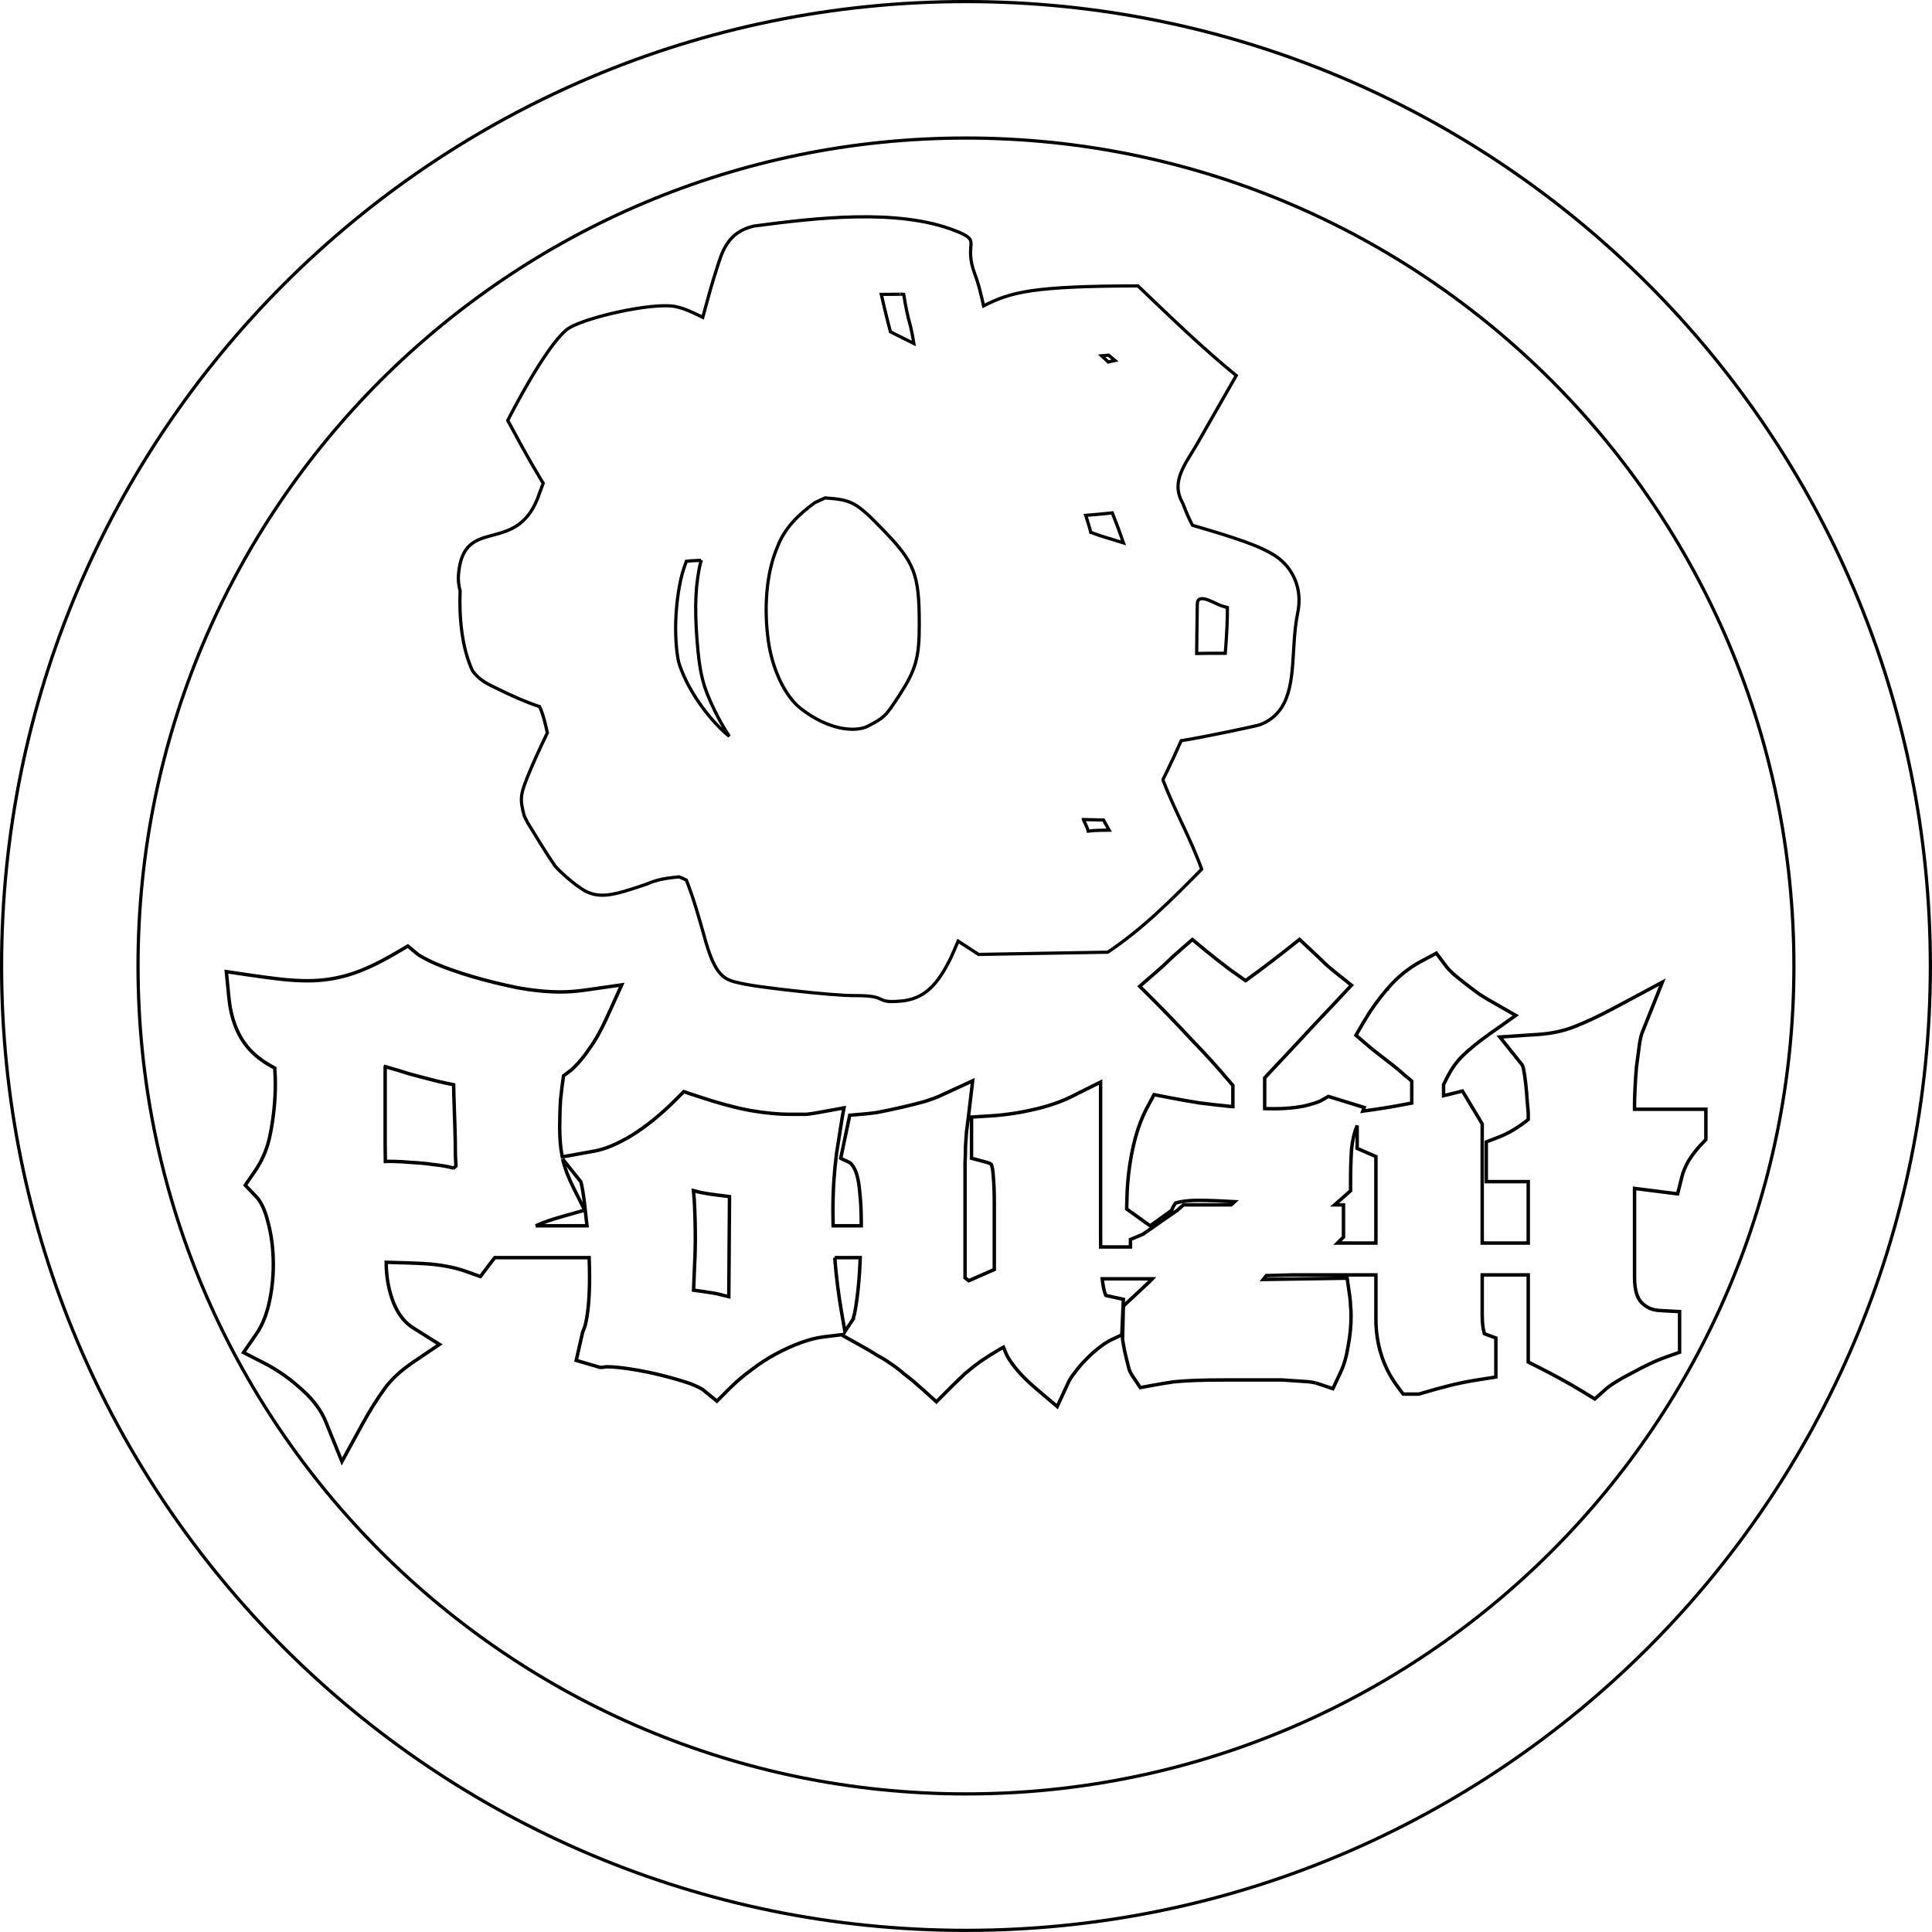
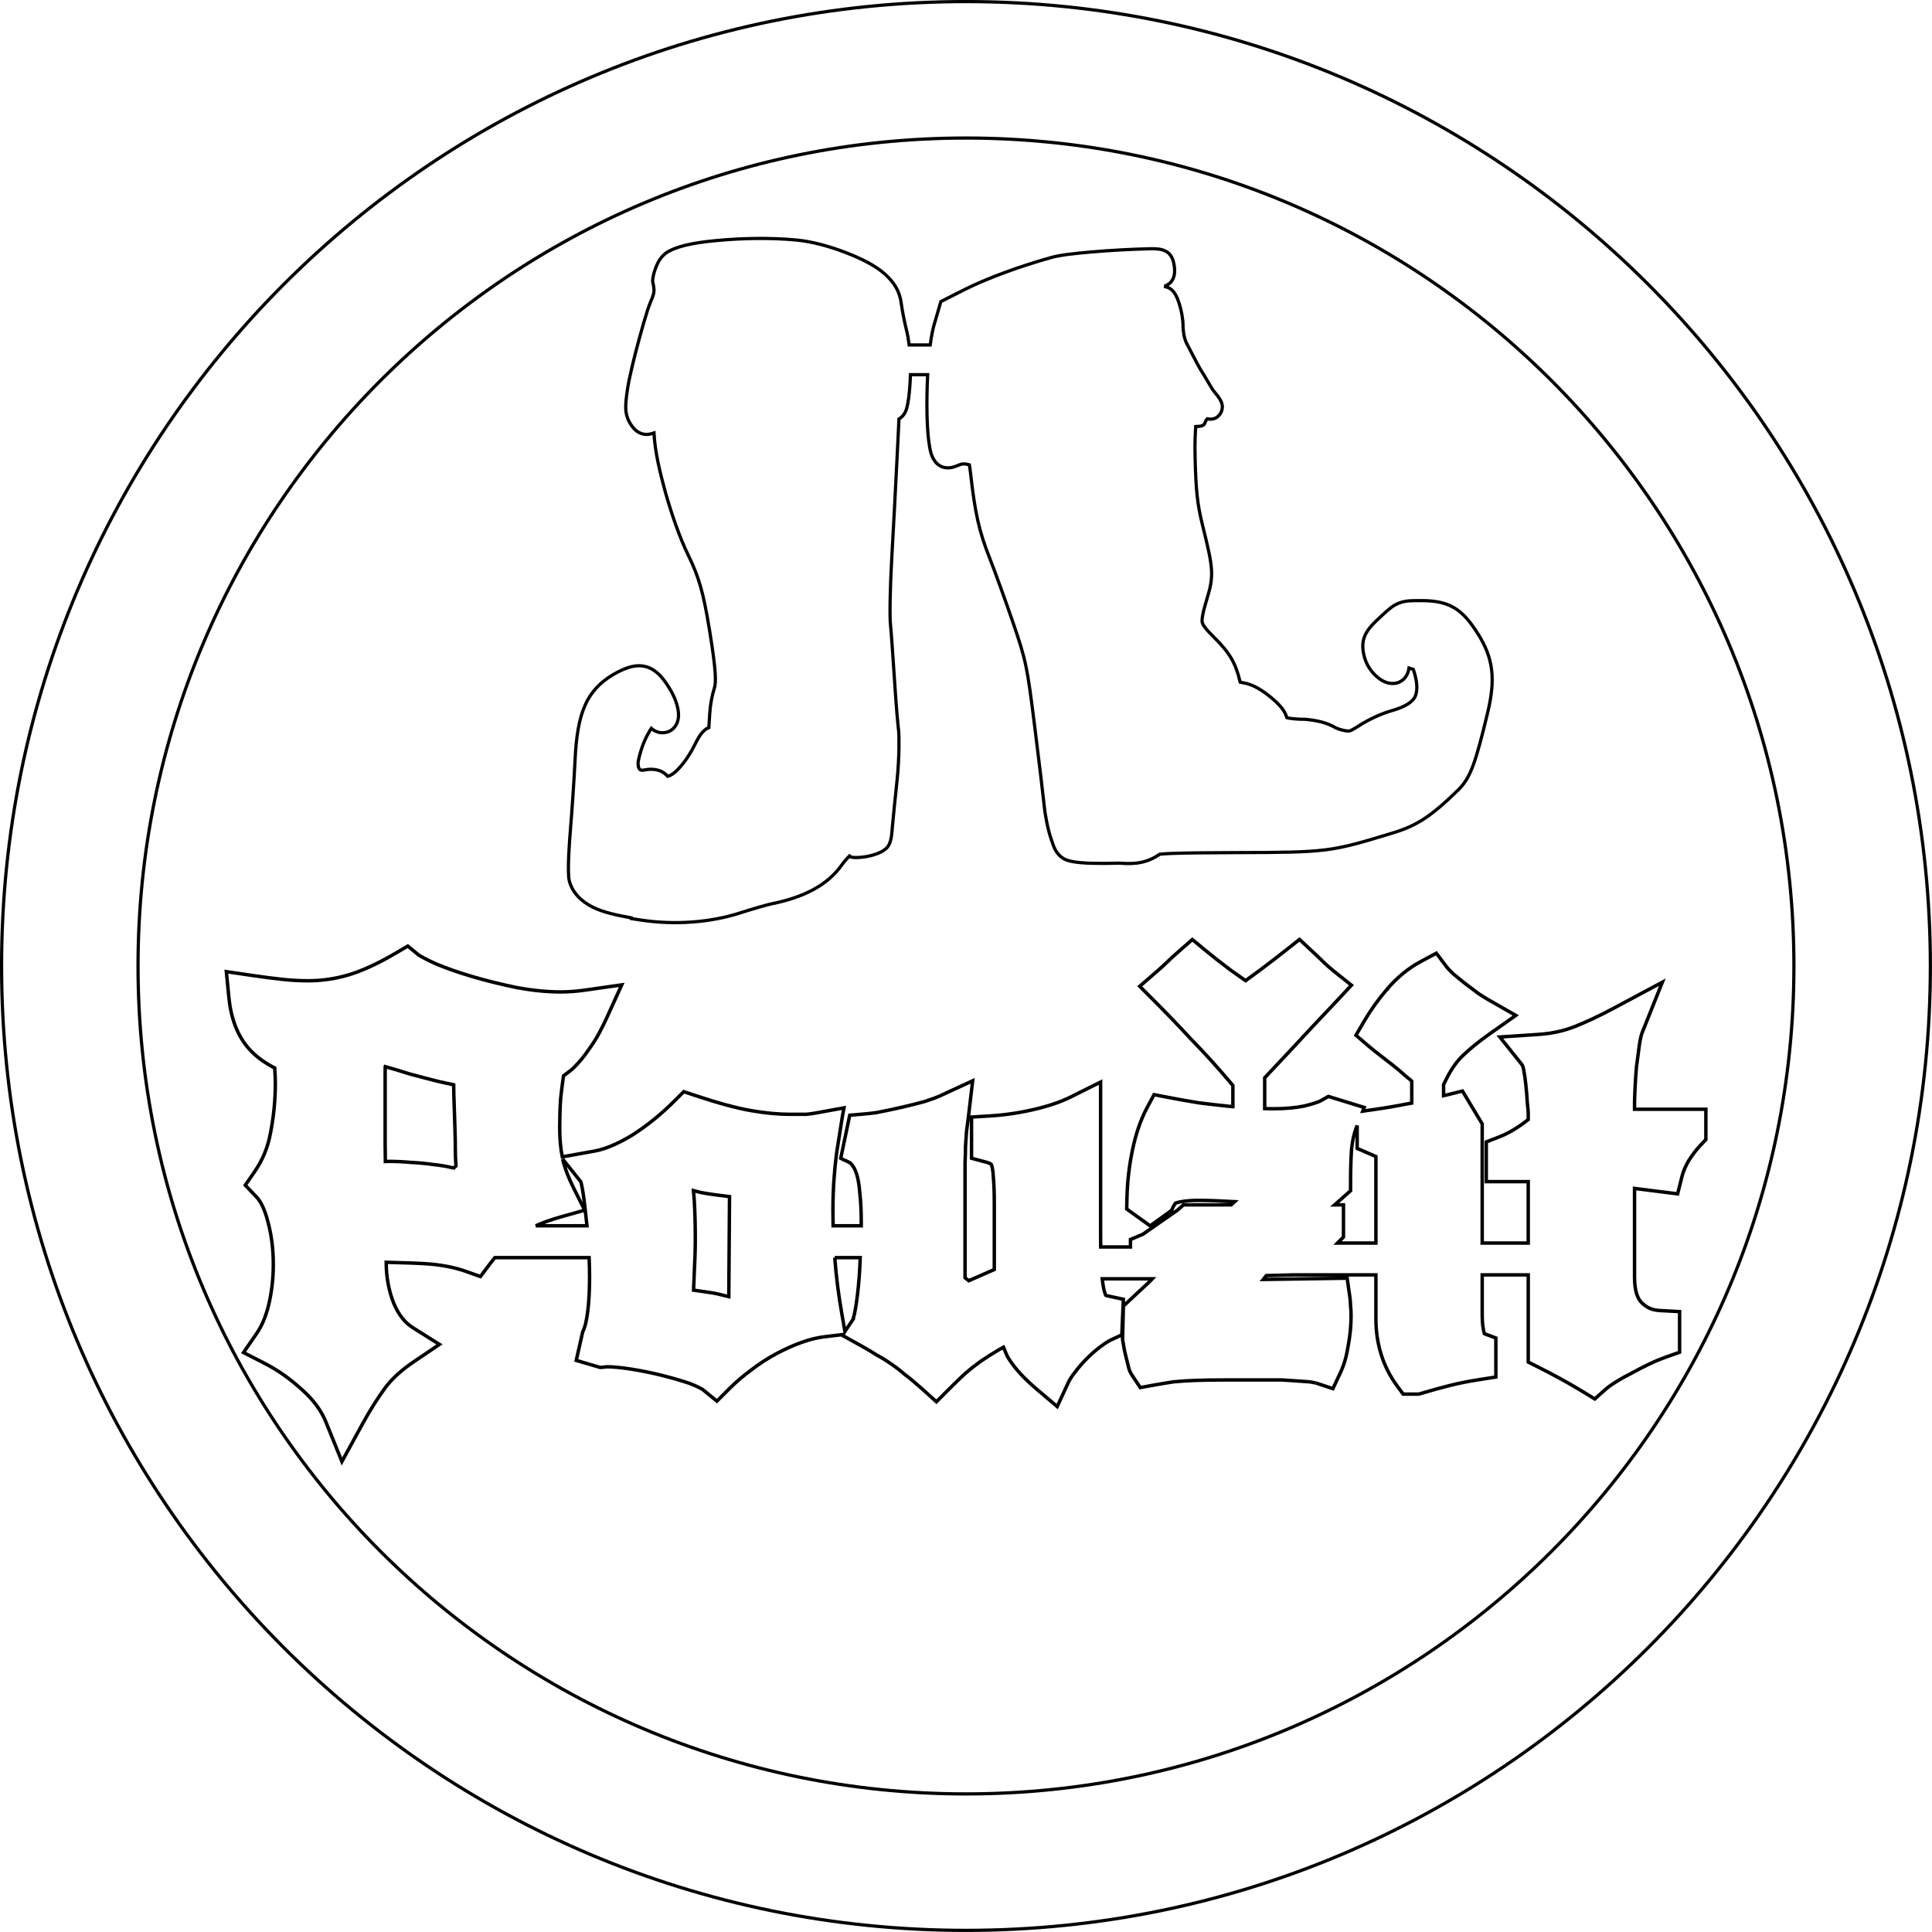
<svg xmlns="http://www.w3.org/2000/svg" version="1.2" viewBox="0 0 113.386 113.386" width="30mm" height="30mm" id="svg1" xml:space="preserve">
  <defs id="defs1">
    <clipPath clipPathUnits="userSpaceOnUse" id="cp1">
      <path d="m 275.5,535.5 c -143.78,0 -260,-116.22 -260,-260 0,-143.78 116.22,-260 260,-260 143.78,0 260,116.22 260,260 0,143.78 -116.22,260 -260,260 z" id="path1" />
    </clipPath>
    <clipPath clipPathUnits="userSpaceOnUse" id="cp1-5">
      <path d="m 275.5,535.5 c -143.78,0 -260,-116.22 -260,-260 0,-143.78 116.22,-260 260,-260 143.78,0 260,116.22 260,260 0,143.78 -116.22,260 -260,260 z" id="path1-3" />
    </clipPath>
    <clipPath clipPathUnits="userSpaceOnUse" id="cp1-06">
      <path d="m 275.5,535.5 c -143.78,0 -260,-116.22 -260,-260 0,-143.78 116.22,-260 260,-260 143.78,0 260,116.22 260,260 0,143.78 -116.22,260 -260,260 z" id="path1-26" />
    </clipPath>
    <clipPath clipPathUnits="userSpaceOnUse" id="cp1-8">
      <path d="m 275.5,535.5 c -143.78,0 -260,-116.22 -260,-260 0,-143.78 116.22,-260 260,-260 143.78,0 260,116.22 260,260 0,143.78 -116.22,260 -260,260 z" id="path1-8" />
    </clipPath>
    <clipPath clipPathUnits="userSpaceOnUse" id="cp1-0">
      <path d="m 275.5,535.5 c -143.78,0 -260,-116.22 -260,-260 0,-143.78 116.22,-260 260,-260 143.78,0 260,116.22 260,260 0,143.78 -116.22,260 -260,260 z" id="path1-2" />
    </clipPath>
+     <clipPath clipPathUnits="userSpaceOnUse" id="cp1-53">
+       <path d="m 275.5,535.5 c -143.78,0 -260,-116.22 -260,-260 0,-143.78 116.22,-260 260,-260 143.78,0 260,116.22 260,260 0,143.78 -116.22,260 -260,260 z" id="path1-5" />
+     </clipPath>
+     <clipPath clipPathUnits="userSpaceOnUse" id="cp1-6">
+       <path d="m 275.5,535.5 c -143.78,0 -260,-116.22 -260,-260 0,-143.78 116.22,-260 260,-260 143.78,0 260,116.22 260,260 0,143.78 -116.22,260 -260,260 z" id="path1-261" />
+     </clipPath>
+     <clipPath clipPathUnits="userSpaceOnUse" id="cp1-8-8">
+       <path d="m 275.5,535.5 c -143.78,0 -260,-116.22 -260,-260 0,-143.78 116.22,-260 260,-260 143.78,0 260,116.22 260,260 0,143.78 -116.22,260 -260,260 z" id="path1-8-7" />
+     </clipPath>
  </defs>
  <style id="style1">
		tspan { white-space:pre } 
		.s0 { fill: none;stroke: #ff0000;stroke-miterlimit:100 } 
	</style>
  <g id="layer2" style="display:inline" transform="scale(0.1989225)">
    <g id="layer3" transform="scale(5.027084)">
      <path id="path2" style="fill:none;stroke:#000000;stroke-width:0.95" transform="scale(0.1989225)" d="M 569.518,284.993 A 284.525,284.525 0 0 1 284.993,569.518 284.525,284.525 0 0 1 0.468,284.993 284.525,284.525 0 0 1 284.993,0.468 284.525,284.525 0 0 1 569.518,284.993 Z" />
      <path id="path2-9" style="fill:none;stroke:#000000;stroke-width:0.95;stroke-dasharray:none" transform="scale(0.1989225)" d="M 529.262,284.993 A 244.268,244.268 0 0 1 284.993,529.262 244.268,244.268 0 0 1 40.725,284.993 244.268,244.268 0 0 1 284.993,40.725 244.268,244.268 0 0 1 529.262,284.993 Z" />
    </g>
    <path id="path6-2" style="font-size:139.377px;font-family:'New Rocker';-inkscape-font-specification:'New Rocker';letter-spacing:2.118px;baseline-shift:baseline;white-space:pre;display:inline;overflow:visible;fill:none;stroke:#000000;stroke-width:1.017;stroke-dasharray:none;stroke-opacity:1;enable-background:accumulate;stop-color:#000000" d="m 383.395,277.16 -4.026,3.196 c -2.341,1.853 -4.894,3.804 -7.643,5.866 -1.468,1.087 -2.83,2.075 -4.237,3.101 -1.469,-1.032 -2.895,-2.029 -4.426,-3.122 -2.711,-2.034 -5.174,-3.958 -7.37,-5.772 l -3.921,-3.238 -3.827,3.354 c -1.645,1.439 -2.897,2.581 -3.869,3.553 -0.495,0.495 -1.536,1.444 -2.975,2.691 l -4.846,4.205 4.542,4.542 c 3.422,3.422 6.999,7.156 10.734,11.186 l 0.053,0.053 0.053,0.053 c 3.775,3.872 7.513,7.989 11.207,12.363 l 0.894,1.062 v 6.224 c -0.388,-0.028 -0.78,-0.057 -1.177,-0.084 -2.772,-0.287 -5.682,-0.627 -8.747,-1.009 -2.996,-0.484 -6.002,-1.007 -8.999,-1.587 l -4.331,-0.841 -2.082,3.89 c -1.931,3.621 -3.316,7.789 -4.3,12.489 -0.972,4.644 -1.512,9.391 -1.619,14.224 l -0.074,3.133 6.928,4.973 4.605,-3.322 1.714,-1.241 c 0.654,-1.634 1.166,-2.088 1.219,-2.155 h 0.011 l 0.063,-0.032 c 0.745,-0.298 3.11,-0.767 6.581,-0.767 3.26,0 6.938,0.168 10.734,0.378 l -1.02,0.946 h -14.098 l -1.703,1.535 -10.261,7.138 -3.659,1.545 v 2.208 h -8.789 c -0.016,-1.181 -0.021,-2.437 -0.021,-3.764 v -44.89 l -8.663,4.321 c -2.858,1.429 -6.454,2.7 -10.776,3.711 h -0.011 -0.011 c -4.238,1.014 -8.575,1.667 -13.015,1.945 l -5.603,0.347 v 12.153 l 4.436,1.188 c 0.672,0.179 1.011,0.371 1.072,0.4 h 0.011 l 0.252,0.221 0.084,0.053 c 0.013,0.029 0.006,0.022 0.063,0.168 0.14,0.363 0.423,1.553 0.505,3.343 v 0.137 l 0.021,0.137 c 0.174,1.912 0.273,4.556 0.273,7.822 v 19.365 l -7.527,3.291 -1.104,-0.852 v -27.176 -6.697 -0.021 c 0.086,-1.719 0.13,-3.339 0.137,-4.857 0.096,-1.53 0.189,-2.951 0.284,-4.289 0.195,-1.38 0.387,-2.862 0.578,-4.489 l 1.251,-10.597 -9.693,4.468 c -0.912,0.421 -2.465,1.006 -4.447,1.64 -2.064,0.561 -4.314,1.134 -6.781,1.703 -2.479,0.572 -4.955,1.089 -7.433,1.566 -2.445,0.374 -6.002,0.596 -7.916,0.778 l -2.66,12.721 c 0.855,0.513 2.713,1.084 3.091,1.63 l 0.158,0.21 0.168,0.21 c 0.378,0.453 0.854,1.271 1.272,2.597 0.409,1.297 0.762,3.159 0.936,5.509 l 0.011,0.116 0.011,0.126 c 0.262,2.274 0.41,5.153 0.41,8.568 0,0.312 0.002,0.62 0,0.936 h -8.305 c -0.037,-1.502 -0.053,-3.005 -0.053,-4.521 0,-6.4 0.434,-11.871 1.072,-16.863 l 1.714,-10.839 0.473,-2.565 -8.526,1.545 c -0.84,0.153 -1.739,0.273 -2.691,0.357 h -4.594 c -3.471,0 -7.363,-0.357 -11.659,-1.104 -4.121,-0.717 -9.611,-2.188 -16.295,-4.415 l -3.501,-1.167 -2.618,2.618 c -4.182,4.182 -8.45,7.61 -12.784,10.324 -4.328,2.61 -8.035,4.067 -10.912,4.584 l -9.525,1.714 c -0.471,-2.297 -0.767,-5.154 -0.767,-8.663 0,-2.715 0.087,-5.536 0.273,-8.463 0.216,-2.222 0.537,-4.508 0.862,-6.791 1.034,-0.806 2.139,-1.509 3.08,-2.45 1.622,-1.622 3.046,-3.351 4.268,-5.172 1.204,-1.655 2.281,-3.33 3.196,-5.046 0.838,-1.571 1.532,-2.97 2.103,-4.226 l 4.521,-9.935 -10.807,1.545 c -1.274,0.182 -2.495,0.311 -3.648,0.399 -1.13,0.087 -2.313,0.137 -3.564,0.137 -3.948,0 -8.197,-0.412 -12.731,-1.241 -4.704,-0.961 -9.146,-2.054 -13.33,-3.291 -4.193,-1.239 -7.808,-2.51 -10.818,-3.785 -2.96,-1.298 -4.934,-2.518 -5.004,-2.576 l -3.217,-2.639 -3.595,2.113 c -5.475,3.21 -10.204,5.326 -14.003,6.423 l -0.021,0.011 h -0.011 c -3.823,1.129 -7.766,1.693 -11.89,1.693 -2.357,0 -4.831,-0.132 -7.422,-0.41 -2.691,-0.288 -5.701,-0.679 -9.02,-1.167 l -7.569,-1.114 0.746,7.622 c 0.582,5.932 2.415,11.197 5.971,15.181 2.139,2.396 4.767,4.176 7.569,5.635 9.4e-4,0.128 0.011,0.261 0.011,0.389 v 0.21 l 0.021,0.21 c 0.089,1.252 0.137,2.503 0.137,3.753 0,4.79 -0.463,9.582 -1.388,14.392 l -0.011,0.042 -0.011,0.042 c -0.753,4.268 -2.293,8.037 -4.699,11.522 l -2.765,4.005 3.354,3.522 c 1.074,1.126 2.367,3.434 3.301,7.17 l 0.021,0.063 0.011,0.063 c 1.04,3.812 1.587,8 1.587,12.605 10e-7,4.025 -0.448,7.932 -1.335,11.754 -0.859,3.603 -2.098,6.422 -3.585,8.579 l -3.869,5.614 6.077,3.112 c 3.974,2.031 7.692,4.64 11.196,7.874 l 0.032,0.021 0.032,0.021 c 3.433,3.09 5.657,6.223 6.96,9.441 l 4.731,11.69 6.055,-11.06 c 2.184,-3.989 4.4,-7.502 6.613,-10.545 1.879,-2.583 4.671,-5.226 8.505,-7.811 l 7.611,-5.141 -7.78,-4.889 c -2.327,-1.463 -4.188,-3.66 -5.698,-7.212 -1.473,-3.703 -2.231,-7.69 -2.239,-12.121 3.756,0.108 7.654,0.19 10.986,0.378 h 0.011 c 4.907,0.273 9.114,1.083 12.647,2.344 l 4.153,1.482 2.639,-3.522 c 0.541,-0.721 1.075,-1.405 1.608,-2.061 h 27.828 c 0.081,1.991 0.126,3.867 0.126,5.635 0,5.426 -0.352,9.73 -0.936,12.731 l -0.011,0.074 -0.021,0.063 c -0.379,2.212 -1.052,3.347 -1.104,3.543 v 0.011 0.011 h 0.011 l -1.871,8.253 7.054,2.071 c 0.121,-0.024 0.217,-0.032 0.315,-0.032 h 0.494 l 0.494,-0.084 c 0.278,-0.046 0.545,-0.074 0.809,-0.074 1.615,0 3.994,0.217 6.981,0.683 3.003,0.469 6.018,1.076 9.031,1.829 3.011,0.753 5.743,1.55 8.232,2.376 2.321,0.87 3.823,1.756 3.9,1.819 l 4.195,3.427 3.827,-3.827 c 1.854,-1.854 3.949,-3.638 6.308,-5.362 l 0.063,-0.042 0.053,-0.053 c 2.337,-1.798 4.754,-3.355 7.243,-4.689 2.542,-1.362 5.049,-2.486 7.538,-3.375 2.433,-0.869 4.644,-1.393 6.613,-1.63 l 5.53,-0.662 -0.158,0.231 5.667,3.154 c 1.7,0.945 3.187,1.829 4.447,2.639 l 0.2,0.126 0.221,0.116 c 1.261,0.673 2.484,1.435 3.669,2.281 l 0.074,0.053 0.084,0.053 c 1.263,0.842 2.549,1.831 3.869,2.975 l 0.168,0.147 0.168,0.116 c 1.4,1.05 3.071,2.44 4.962,4.142 l 4.216,3.795 4.005,-4.016 c 1.519,-1.519 2.982,-2.927 4.394,-4.247 1.411,-1.232 2.919,-2.425 4.521,-3.585 1.734,-1.185 3.618,-2.379 5.656,-3.585 0.351,-0.198 0.859,-0.447 1.23,-0.652 0.434,1.048 0.804,2.137 1.367,3.101 l 0.053,0.074 0.042,0.084 c 1.983,3.173 4.783,6.104 8.368,9.146 l 6.003,5.088 3.301,-7.138 c 0.328,-0.711 0.953,-1.74 1.924,-2.954 l 0.063,-0.074 0.053,-0.074 c 1.014,-1.353 2.165,-2.68 3.469,-3.984 1.304,-1.304 2.632,-2.455 3.984,-3.469 1.353,-1.014 2.485,-1.698 3.249,-2.05 l 3.007,-1.388 0.473,-10.513 -4.731,-1.02 c -0.328,-0.07 -0.407,-0.107 -0.463,-0.147 -0.018,-0.049 -0.184,-0.35 -0.399,-1.125 -0.238,-0.855 -0.47,-2.129 -0.652,-3.753 h 14.781 l -0.799,0.831 -7.738,7.222 -0.242,9.83 0.231,1.367 c 0.103,0.558 0.177,1.135 0.294,1.682 0.317,1.478 0.643,2.83 0.978,4.058 0.351,1.287 0.23,1.869 1.535,3.827 l 2.187,3.28 3.858,-0.704 c 2.077,-0.378 4.053,-0.705 5.929,-0.988 1.81,-0.178 3.927,-0.327 6.371,-0.421 2.481,-0.095 5.494,-0.137 9.02,-0.137 h 13.583 3.08 l 4.279,0.284 c 1.383,0.092 2.656,0.182 3.858,0.273 1.104,0.17 1.957,0.376 1.808,0.326 l 5.046,1.682 2.26,-4.815 c 1.113,-2.366 1.801,-4.982 2.26,-7.906 0.558,-2.925 0.841,-5.865 0.841,-8.81 0,-0.962 -0.039,-1.887 -0.147,-2.796 -0.015,-0.904 -0.085,-1.801 -0.21,-2.681 l -0.799,-5.582 -24.769,0.378 c 0.441,-0.557 1.5e-4,-10e-4 0.925,-1.146 l 7.843,-0.2 h 24.485 v 13.068 c 0,7.262 2.099,14.06 6.245,19.67 l 1.787,2.428 h 4.647 l 0.841,-0.252 c 2.903,-0.871 5.691,-1.641 8.379,-2.313 2.591,-0.648 5.405,-1.209 8.431,-1.682 l 5.057,-0.788 V 394.748 l -3.364,-1.251 -0.011,-0.011 v -0.011 h 0.011 v -0.011 -0.011 -0.011 c -0.004,-0.015 -0.017,-0.046 -0.032,-0.084 -0.283,-0.766 -0.631,-2.634 -0.631,-5.341 v -11.88 h 13.583 v 25.715 l 3.301,1.661 c 1.503,0.751 3.453,1.765 5.803,3.038 2.301,1.246 4.548,2.539 6.749,3.879 l 3.774,2.302 3.312,-2.944 c 0.505,-0.449 1.511,-1.199 2.923,-2.082 1.421,-0.888 2.951,-1.738 4.584,-2.555 l 0.116,-0.063 0.116,-0.063 c 1.676,-0.931 3.396,-1.818 5.172,-2.66 1.731,-0.82 3.339,-1.48 4.804,-1.997 l 3.995,-1.409 v -11.995 l -5.667,-0.305 c -2.464,-0.13 -3.992,-0.816 -5.582,-2.386 -1.095,-1.157 -2.04,-3.273 -2.04,-7.454 v -26.198 l 12.71,1.608 1.293,-5.151 c 0.337,-1.349 0.958,-2.858 1.892,-4.51 1.078,-1.728 2.244,-3.278 3.522,-4.636 l 1.63,-1.724 v -8.947 h -21.047 v -1.934 c 0,-0.674 0.05,-2.135 0.147,-4.184 v -0.011 -0.011 c 0.094,-2.069 0.233,-4.187 0.421,-6.36 0.289,-2.309 0.575,-4.474 0.862,-6.487 0.265,-1.852 0.63,-3.126 0.683,-3.259 l 6.087,-15.233 -14.466,7.738 c -4.109,2.198 -7.933,3.991 -11.459,5.383 -3.157,1.246 -6.658,2.019 -10.587,2.281 l -11.428,0.767 6.581,8.221 c 0.068,0.143 0.295,0.607 0.41,1.22 v 0.032 l 0.011,0.042 c 0.253,1.267 0.479,2.777 0.662,4.521 v 0.021 0.021 c 0.187,1.682 0.327,3.355 0.421,5.036 l 0.011,0.189 0.021,0.179 c 0.186,1.583 0.263,2.741 0.263,3.038 v 1.829 c -2.783,2.199 -5.611,3.982 -8.558,5.12 l -3.827,1.482 v 11.722 h 12.384 v 18.114 h -13.583 v -35.155 l -5.824,-9.693 -4.3,1.072 c -0.382,0.095 -0.82,0.191 -1.272,0.294 v -3.27 l 0.915,-1.829 c 1.44,-2.879 3.044,-5.074 4.752,-6.707 v -0.011 c 2.119,-2.031 4.78,-4.193 7.969,-6.444 l 7.674,-5.414 -8.158,-4.668 c -0.485,-0.277 -1.472,-0.881 -2.723,-1.682 -1.212,-0.929 -2.492,-1.898 -3.858,-2.902 -1.296,-1.018 -2.543,-2.026 -3.743,-3.038 -0.98,-0.905 -1.65,-1.657 -1.882,-1.966 l -3.08,-4.1 -4.521,2.418 c -3.7,1.973 -7.02,4.715 -9.924,8.084 v 0.011 h -0.011 c -2.598,3.031 -4.851,6.158 -6.739,9.378 l -2.523,4.31 3.795,3.259 c 0.839,0.719 1.887,1.555 3.227,2.586 1.276,0.981 2.606,2.008 3.984,3.091 1.284,1.009 2.46,2.014 3.532,2.996 l 0.189,0.168 0.2,0.158 c 0.672,0.517 1.197,0.969 1.535,1.283 v 6.476 c -3.964,0.772 -7.624,1.404 -10.965,1.882 l -3.48,0.494 0.421,-1.083 -10.576,-3.259 -2.25,1.293 c -0.389,0.222 -2.265,0.941 -4.994,1.566 -2.496,0.494 -5.466,0.778 -8.905,0.778 -0.73,0 -1.616,-0.013 -2.639,-0.042 v -9.083 c 5.883,-6.244 10.438,-11.115 13.698,-14.655 l 0.053,-0.063 c 3.542,-3.739 6.035,-6.376 7.443,-7.885 l 4.405,-4.72 -5.046,-4.026 c -1.391,-1.113 -2.402,-2.013 -2.933,-2.544 -0.884,-0.884 -2.065,-2.009 -3.585,-3.427 z m -269.742,37.521 c 2.413,0.676 4.828,1.403 7.243,2.176 l 0.137,0.042 0.137,0.032 c 2.624,0.706 5.34,1.419 8.158,2.124 1.415,0.354 3.019,0.651 4.521,0.978 0.017,1.104 0.053,1.971 0.053,3.217 v 0.095 l 0.011,0.105 c 0.1,2.985 0.195,5.962 0.294,8.947 0.098,2.927 0.147,5.648 0.147,8.158 v 0.116 0.116 c 0.053,1.371 0.115,2.17 0.168,3.227 -0.213,0.216 -0.475,0.361 -0.683,0.589 h -0.011 -0.011 v 0.011 l -0.011,0.011 -0.011,0.011 v 0.011 l -0.011,0.011 -0.011,0.011 -0.011,0.011 c -0.013,0.008 -0.031,0.012 -0.042,0.021 l 0.084,-0.095 c -1.812,-0.473 -3.762,-0.802 -5.887,-1.02 -2.121,-0.312 -4.319,-0.524 -6.592,-0.631 -2.298,-0.205 -4.522,-0.315 -6.665,-0.315 -0.331,0 -0.64,0.036 -0.967,0.042 -0.02,-1.649 -0.063,-3.323 -0.063,-4.952 v -11.943 -9.399 c 0,-0.557 0.018,-1.142 0.021,-1.703 z m 286.752,17.378 v 6.76 l 5.53,2.386 v 25.536 h -11.333 c 0.008,-0.008 0.013,-0.013 0.021,-0.021 l 1.745,-1.745 v -9.504 h -2.607 l 4.699,-4.163 v -2.691 c 0,-3.526 0.101,-6.678 0.284,-9.472 0.259,-2.626 0.758,-4.766 1.398,-6.402 z m -234.408,9.893 5.372,6.718 c 0.103,0.362 0.255,1.001 0.421,1.913 0.357,1.961 0.691,4.446 0.978,7.412 l 0.011,0.095 0.011,0.095 c 0.145,1.122 0.272,2.272 0.389,3.459 h -15.097 c 2.028,-0.927 4.523,-1.814 7.454,-2.639 l 6.97,-1.966 -3.238,-6.465 c -1.632,-3.265 -2.7,-6.141 -3.259,-8.537 -0.005,-0.024 -0.005,-0.06 -0.011,-0.084 z m 38.583,9.293 c 0.662,0.166 1.209,0.355 1.913,0.515 l 0.063,0.021 0.063,0.011 c 2.812,0.575 5.727,0.861 8.61,1.241 l -0.21,29.531 c -1.495,-0.326 -2.838,-0.773 -4.405,-1.041 -2.171,-0.371 -4.002,-0.593 -5.992,-0.883 0.072,-1.713 0.159,-3.408 0.21,-5.141 0.204,-3.765 0.305,-7.143 0.305,-10.166 0,-3.786 -0.1,-7.525 -0.305,-11.217 v -0.011 c -0.049,-0.898 -0.187,-1.936 -0.252,-2.86 z m 41.694,19.796 h 7.517 c -0.1,3.067 -0.289,5.941 -0.557,8.621 -0.286,2.86 -0.616,5.241 -0.967,7.086 l -0.032,0.137 -0.021,0.137 c -0.163,1.144 -0.565,2.081 -0.578,2.218 l 0.011,0.011 0.011,-0.011 c 0.038,-0.035 0.128,-0.177 0.305,-0.442 l -2.681,4.026 -0.946,-5.404 c -0.948,-5.37 -1.631,-10.825 -2.061,-16.379 z" />
-     <path id="path3" style="baseline-shift:baseline;display:inline;overflow:visible;opacity:1;fill:none;stroke:#000000;stroke-width:0.95;stroke-dasharray:none;stroke-opacity:1;enable-background:accumulate;stop-color:#000000;stop-opacity:1" d="m 222.458,66.687 c -2.179,0.521 -5.256,1.555 -7.57,4.723 -1.77,2.423 -2.401,4.746 -3.279,7.413 -1.62,4.922 -2.981,10.031 -4.271,14.806 -2.974,-1.454 -5.208,-2.58 -8.012,-3.171 -6.751,-1.424 -28.13,3.478 -32.185,6.844 -6.219,5.161 -15.913,23.93 -17.34,26.736 l 4.33,7.963 c 1.329,2.442 3.623,6.415 5.312,9.22 l 0.815,1.355 -0.972,2.612 c -6.362,19.693 -22.663,6.029 -24.026,24.478 -0.091,1.239 -0.013,2.892 0.491,4.595 -0.311,7.355 0.403,16.714 3.643,23.614 2.116,2.971 4.944,4.119 6.804,5.047 4.654,2.321 9.275,4.341 13,5.547 0.149,0.321 0.783,1.651 1.483,4.32 0.605,2.308 0.742,3.35 0.785,3.466 -1.744,3.574 -3.489,7.382 -4.841,10.575 -3.225,7.616 -3.32,8.592 -2.003,13.746 0.329,0.776 0.704,1.509 1.1,2.229 2.673,4.276 5.22,8.655 8.081,12.764 1.948,2.138 4.868,4.651 7.197,6.245 4.209,3.158 8.196,2.52 12.794,1.276 2,-0.589 4.441,-1.368 6.961,-2.229 3.119,-1.452 6.295,-1.828 9.573,-2.17 0.617,0.256 0.986,0.357 1.915,0.844 0.243,0.127 0.172,0.095 0.265,0.147 2.157,5.442 3.724,11.104 5.322,16.731 2.715,10.026 5.062,12.218 8.768,13.226 4.049,1.1 10.361,1.848 17.497,2.651 7.159,0.805 14.241,1.463 18.636,1.453 9.486,-0.022 5.242,2.242 12.636,1.64 7.669,-0.457 11.394,-5.468 14.708,-11.871 0.922,-1.827 1.743,-3.866 2.602,-5.862 0.059,0.039 0.128,0.099 0.187,0.137 l 5.852,3.8 18.979,-0.334 19.117,-0.324 c 10.342,-6.882 19.054,-15.678 27.718,-24.478 -3.206,-8.969 -7.96,-17.297 -11.36,-26.166 -0.044,-0.453 -0.239,0.058 0.805,-2.042 1.299,-2.615 3.207,-6.717 4.448,-9.573 0.035,-0.08 0.035,-0.062 0.069,-0.137 6.966,-1.102 22.244,-4.347 23.201,-4.703 2.506,-0.932 4.843,-2.571 6.51,-5.243 4.299,-6.892 2.665,-17.548 4.575,-27.345 0.326,-1.405 0.471,-2.836 0.471,-4.291 0,-4.687 -2.153,-9.483 -6.441,-12.568 -4.61,-3.317 -13.2,-5.959 -24.978,-9.406 -0.511,-0.884 -1.556,-3.045 -2.936,-6.628 -3.65,-6.352 1.011,-11.648 4.202,-17.232 l 11.635,-20.315 c -10.147,-8.281 -19.539,-17.405 -28.994,-26.451 -31.028,0.034 -37.589,1.812 -45.558,5.901 -0.137,-0.623 -0.26,-1.246 -0.412,-1.875 -0.553,-2.285 -1.132,-4.832 -2.052,-7.226 -3.833,-9.98 2.551,-9.787 -5.979,-13.118 -16.892,-6.595 -41.01,-3.759 -59.274,-1.345 z m 43.074,20.079 c 0.449,0.008 0.689,0.066 1.09,0.098 0.066,0.338 0.033,0.147 0.088,0.511 0.421,2.773 1.129,6.148 1.856,8.65 0.253,0.87 0.831,3.829 1.041,5.302 -0.847,-0.416 -1.511,-0.73 -2.445,-1.198 l -4.458,-2.239 -0.668,-2.582 c -0.691,-2.655 -1.45,-5.922 -2.023,-8.454 1.843,-0.027 6.766,-0.026 5.518,-0.088 z m 61.542,18.017 1.895,1.581 c -0.651,0.144 -1.355,0.246 -1.983,0.432 L 324.993,104.96 c 0.029,-0.003 0.079,0.003 0.108,0 z m -83.595,42.121 c 7.82,0.541 9.187,1.317 16.79,9.141 9.629,9.91 10.927,13.236 10.948,28.13 0.015,9.905 -1.023,13.492 -5.999,21.129 -3.888,5.968 -4.324,6.403 -9.082,8.896 -3.733,1.956 -11.809,1.242 -20.02,-5.273 -4.31,-3.42 -8.248,-11.089 -9.465,-20.059 -1.26,-9.282 -0.65,-19.628 2.661,-27.374 2.193,-5.805 6.255,-9.647 11.115,-13.216 l 2.985,-1.365 z m 84.685,4.418 c 0.863,2.176 2.051,5.255 2.965,7.943 0.112,0.33 0.229,0.589 0.344,0.913 -1.982,-0.591 -2.697,-0.881 -5.174,-1.6 -3.099,-0.9 -4.34,-1.545 -4.497,-1.551 -0.341,-1.411 -0.927,-3.209 -1.483,-4.978 2.86,-0.226 5.578,-0.476 7.845,-0.727 z m -121.318,13.991 c -1.669,6.607 -1.969,13.614 -1.188,23.682 0.754,9.714 1.746,13.527 5.155,20.57 1.256,2.596 2.751,5.211 4.35,7.678 -5.164,-4.163 -11.862,-12.658 -14.738,-21.237 -0.651,-1.941 -1.251,-7.314 -1.06,-12.813 0.19,-5.499 1.055,-11.41 2.307,-15.238 0.349,-1.068 0.577,-1.673 0.825,-2.356 0.469,-0.052 0.912,-0.108 1.443,-0.147 0.843,-0.062 1.919,-0.091 2.906,-0.137 z m 153.964,13.559 c 0.736,0.198 0.734,0.209 1.306,0.373 0.008,1.432 0.006,3.084 -0.118,5.695 -0.134,2.809 -0.317,5.546 -0.501,7.806 h -4.85 c -1.502,0 -2.364,0.052 -3.594,0.069 l 0.069,-6.215 c 0.034,-3.098 0.08,-6.042 0.118,-8.267 0.01,-3.825 5.075,-0.168 7.57,0.54 z m -41.189,62.917 0.628,0.02 5.312,0.118 1.679,2.995 c -2.154,0.014 -4.3,0.045 -6.225,0.285 -0.078,-0.233 -0.09,-0.51 -0.177,-0.736 -0.331,-0.859 -0.83,-1.832 -1.217,-2.68 z" />
+     <g id="path6" style="opacity:1" />
+     <path id="path4" style="baseline-shift:baseline;display:inline;overflow:visible;opacity:1;fill:none;stroke:#000000;stroke-width:0.95;stroke-dasharray:none;stroke-opacity:1;enable-background:accumulate;stop-color:#000000;stop-opacity:1" d="m 213.661,70.772 c -6.869,0.554 -12.607,1.356 -16.348,3.358 -2.455,1.314 -3.459,3.708 -4.114,5.616 -0.35,1.02 -0.603,2.096 -0.658,3.22 0.949,4.062 0.135,3.684 -1.483,8.503 -0.752,2.382 -1.582,5.244 -2.386,8.189 -1.606,5.889 -3.09,11.953 -3.584,15.435 -0.344,2.425 -0.546,4.091 -0.461,5.675 0.09,1.675 0.633,3.158 1.414,4.35 0.592,0.904 1.55,2.295 3.328,2.838 1.408,0.429 2.598,0.116 3.574,-0.216 0.32,5.867 1.799,11.688 3.339,17.388 1.878,6.65 4.288,13.558 6.696,18.498 3.231,6.628 4.511,11.052 6.323,22.101 1.985,12.102 2.019,15.624 1.433,17.398 -0.673,2.04 -1.171,4.855 -1.325,7.168 l -0.285,4.399 c -0.323,0.14 -0.606,0.209 -1.001,0.53 -1.542,1.253 -2.292,2.816 -3.279,4.772 -2.075,4.11 -4.609,7.089 -6.333,8.306 -0.833,0.588 -1.461,0.716 -1.542,0.727 -1.73,-2.044 -4.442,-2.334 -6.686,-1.885 -1.133,0.227 -1.313,0.045 -1.522,-0.137 -0.171,-0.15 -0.511,-0.572 -0.511,-1.885 1.2e-4,-0.625 0.724,-3.771 1.816,-6.303 0.544,-1.262 1.204,-2.523 1.816,-3.525 0.132,-0.216 0.164,-0.211 0.295,-0.403 0.863,0.798 2.004,1.296 3.24,1.296 2.091,0 3.629,-1.142 4.359,-2.975 0.542,-1.36 0.458,-2.695 0.275,-3.79 -0.382,-2.287 -1.446,-4.706 -3.034,-7.138 -1.692,-2.592 -3.566,-4.783 -6.392,-5.577 -2.838,-0.797 -5.578,0.15 -8.287,1.532 -4.255,2.171 -7.562,5.184 -9.563,9.495 -1.988,4.281 -2.782,9.537 -3.122,16.642 -0.258,5.393 -0.894,14.913 -1.404,20.992 -0.147,1.755 -0.954,11.84 -0.295,14.473 0.866,3.45 3.492,6.127 7.079,7.874 2.906,1.416 6.781,2.295 11.213,3.083 v 0.216 l 3.044,0.461 c 9.759,1.467 20.315,0.71 29.122,-2.15 3.63,-1.179 8.224,-2.465 9.151,-2.651 9.494,-1.907 16.444,-5.441 20.639,-11.281 1.207,-1.68 1.706,-2.074 2.455,-2.887 0.13,0.088 0.174,0.217 0.324,0.295 1.235,0.638 9.643,-0.122 11.301,-3.584 0.784,-1.636 0.804,-3.152 1.011,-5.439 0.243,-2.682 0.861,-8.814 1.365,-13.54 0.754,-7.08 0.58,-13.895 0.481,-14.463 -0.016,-0.093 -0.284,-2.499 -0.511,-5.243 -0.227,-2.75 -0.484,-6.211 -0.707,-9.691 -0.449,-7.028 -0.999,-14.641 -1.257,-17.241 -0.064,-0.649 -0.111,-3.583 -0.039,-6.991 0.072,-3.413 0.224,-7.552 0.452,-11.556 0.461,-8.116 1.172,-21.545 1.581,-29.878 0.204,-4.158 0.39,-7.977 0.53,-10.771 0.017,-0.331 0.025,-0.505 0.039,-0.785 2.339,-1.495 2.425,-3.7 2.877,-6.303 0.272,-2.263 0.44,-4.541 0.501,-6.775 h 5.086 c -0.106,2.085 -0.175,4.213 -0.206,6.313 -0.06,3.986 0.025,7.823 0.285,10.997 0.13,1.585 0.301,3.004 0.54,4.251 0.23,1.197 0.501,2.371 1.208,3.515 0.741,1.198 1.907,2.314 3.878,2.406 1.44,0.067 2.56,-0.428 3.564,-0.844 0.898,-0.372 1.567,-0.424 2.788,-0.108 0.17,0.044 0.108,0.026 0.245,0.069 v 0.01 c 0.104,0.579 0.237,1.459 0.373,2.671 1.29,11.483 2.499,16.928 5.508,24.556 1.632,4.137 4.857,13.029 7.079,19.539 3.755,10.999 4.087,12.647 6.254,29.937 1.288,10.275 2.591,21.124 2.857,23.79 0.319,3.195 1.144,7.281 2.082,9.976 0.667,1.915 1.128,3.687 2.788,5.086 1.427,1.201 3.431,2.353 17.359,1.954 4.979,0.409 8.286,-0.2 11.89,-2.631 0.692,-0.078 1.657,-0.16 3.279,-0.226 3.775,-0.154 9.99,-0.231 19.313,-0.255 27.063,-0.071 27.735,-0.188 46.196,-5.813 7.167,-2.183 11.356,-4.957 19.382,-12.813 1.761,-1.724 3.124,-3.955 4.34,-7.305 1.21,-3.333 2.422,-7.926 4.173,-15.189 2.435,-10.101 1.727,-16.218 -2.838,-23.437 -2.181,-3.45 -4.218,-6.019 -7.02,-7.678 -2.814,-1.666 -5.995,-2.109 -9.73,-2.111 -2.62,-0.002 -4.449,-0.041 -6.392,0.677 -1.96,0.725 -3.285,1.98 -5.047,3.603 -2.405,2.217 -4.05,3.738 -5.057,5.852 -1.072,2.252 -0.77,4.575 -0.206,6.618 0.637,2.305 1.993,4.225 3.554,5.626 0.778,0.698 1.692,1.342 2.808,1.738 1.192,0.423 2.884,0.597 4.438,-0.363 1.558,-0.963 2.129,-2.521 2.327,-3.859 l 1.247,0.383 c 0.768,2.134 1.256,4.6 0.992,6.431 -0.208,1.444 -0.595,2.172 -1.65,3.103 -1.015,0.897 -2.824,1.853 -5.587,2.631 -3.031,0.854 -6.88,2.61 -9.553,4.35 -1.694,1.102 -2.628,1.549 -2.916,1.63 -0.396,0.112 -0.479,0.12 -1.728,-0.108 h -0.01 c -0.543,-0.099 -1.44,-0.375 -2.209,-0.668 -2.864,-1.718 -5.814,-2.29 -9.112,-2.622 -2.692,0 -4.655,-0.245 -5.498,-0.471 -0.371,-1.135 -0.924,-2.117 -1.483,-2.818 -0.907,-1.137 -2.028,-2.199 -3.24,-3.191 -2.393,-1.958 -5.14,-3.818 -8.218,-4.31 -0.405,-0.065 -0.624,-0.119 -0.854,-0.177 -1.253,-5.478 -3.054,-8.619 -7.57,-13.088 -2.674,-2.646 -3.459,-3.792 -3.623,-4.585 -0.154,-0.747 0.119,-2.772 1.404,-6.932 0.946,-3.063 1.546,-5.534 1.325,-8.699 -0.218,-3.132 -1.087,-6.713 -2.661,-13.108 -1.482,-6.02 -1.921,-9.982 -2.16,-19.539 -0.129,-5.159 0.042,-7.136 0.177,-9.455 3.471,-0.038 2.287,-1.313 3.456,-2.317 0.215,0.042 0.42,0.129 0.638,0.137 1.006,0.04 1.946,-0.165 2.877,-1.237 0.78,-0.898 0.901,-2.001 0.884,-2.504 -0.052,-1.531 -1.239,-2.984 -2.317,-4.271 -0.852,-1.017 -2.32,-3.751 -2.857,-4.605 -2.302,-3.659 -1.469,-2.369 -5.292,-9.612 -0.98,-1.856 -1.129,-4.388 -1.129,-5.184 0,-2.216 -0.479,-4.572 -1.09,-6.559 -0.304,-0.988 -0.649,-1.908 -1.139,-2.769 -0.203,-0.356 -0.605,-0.998 -1.247,-1.522 -0.32,-0.261 -0.94,-0.649 -1.708,-0.815 0.007,-0.058 0.027,-0.257 0.029,-0.275 0.951,-0.417 1.777,-1.049 2.258,-2.209 0.526,-1.266 0.443,-2.49 0.334,-3.436 -0.556,-4.832 -3.486,-5.362 -7.06,-5.282 -5.763,0.128 -11.961,0.481 -17.222,0.933 -5.252,0.451 -9.382,0.909 -11.93,1.62 -9.618,2.685 -19.204,6.219 -25.823,9.563 l -6.853,3.466 -1.905,6.539 h -0.01 c -0.509,1.746 -0.91,3.886 -1.227,6.264 h -6.215 c -0.198,-1.615 -0.473,-3.145 -0.825,-4.546 -0.574,-2.284 -1.288,-5.985 -1.492,-7.639 -0.425,-3.44 -1.914,-6.091 -4.791,-8.689 -2.816,-2.543 -7.055,-4.645 -11.743,-6.441 -4.698,-1.8 -9.79,-3.192 -14.207,-3.623 -8.44,-0.824 -16.916,-0.43 -21.512,-0.059 z" />
  </g>
  <style id="style1-5">
		tspan { white-space:pre } 
		.s0 { fill: none;stroke: #ff0000;stroke-miterlimit:100 } 
	</style>
  <style id="style1-1">
		tspan { white-space:pre } 
		.s0 { fill: none;stroke: #ff0000;stroke-miterlimit:100 } 
	</style>
  <style id="style1-2">
		tspan { white-space:pre } 
		.s0 { fill: none;stroke: #ff0000;stroke-miterlimit:100 } 
	</style>
  <style id="style1-3">
		tspan { white-space:pre } 
		.s0 { fill: none;stroke: #ff0000;stroke-miterlimit:100 } 
	</style>
+   <style id="style1-6">
+ 		tspan { white-space:pre } 
+ 		.s0 { fill: none;stroke: #ff0000;stroke-miterlimit:100 } 
+ 	</style>
+   <style id="style1-9">
+ 		tspan { white-space:pre } 
+ 		.s0 { fill: none;stroke: #ff0000;stroke-miterlimit:100 } 
+ 	</style>
+   <style id="style1-2-7">
+ 		tspan { white-space:pre } 
+ 		.s0 { fill: none;stroke: #ff0000;stroke-miterlimit:100 } 
+ 	</style>
</svg>
